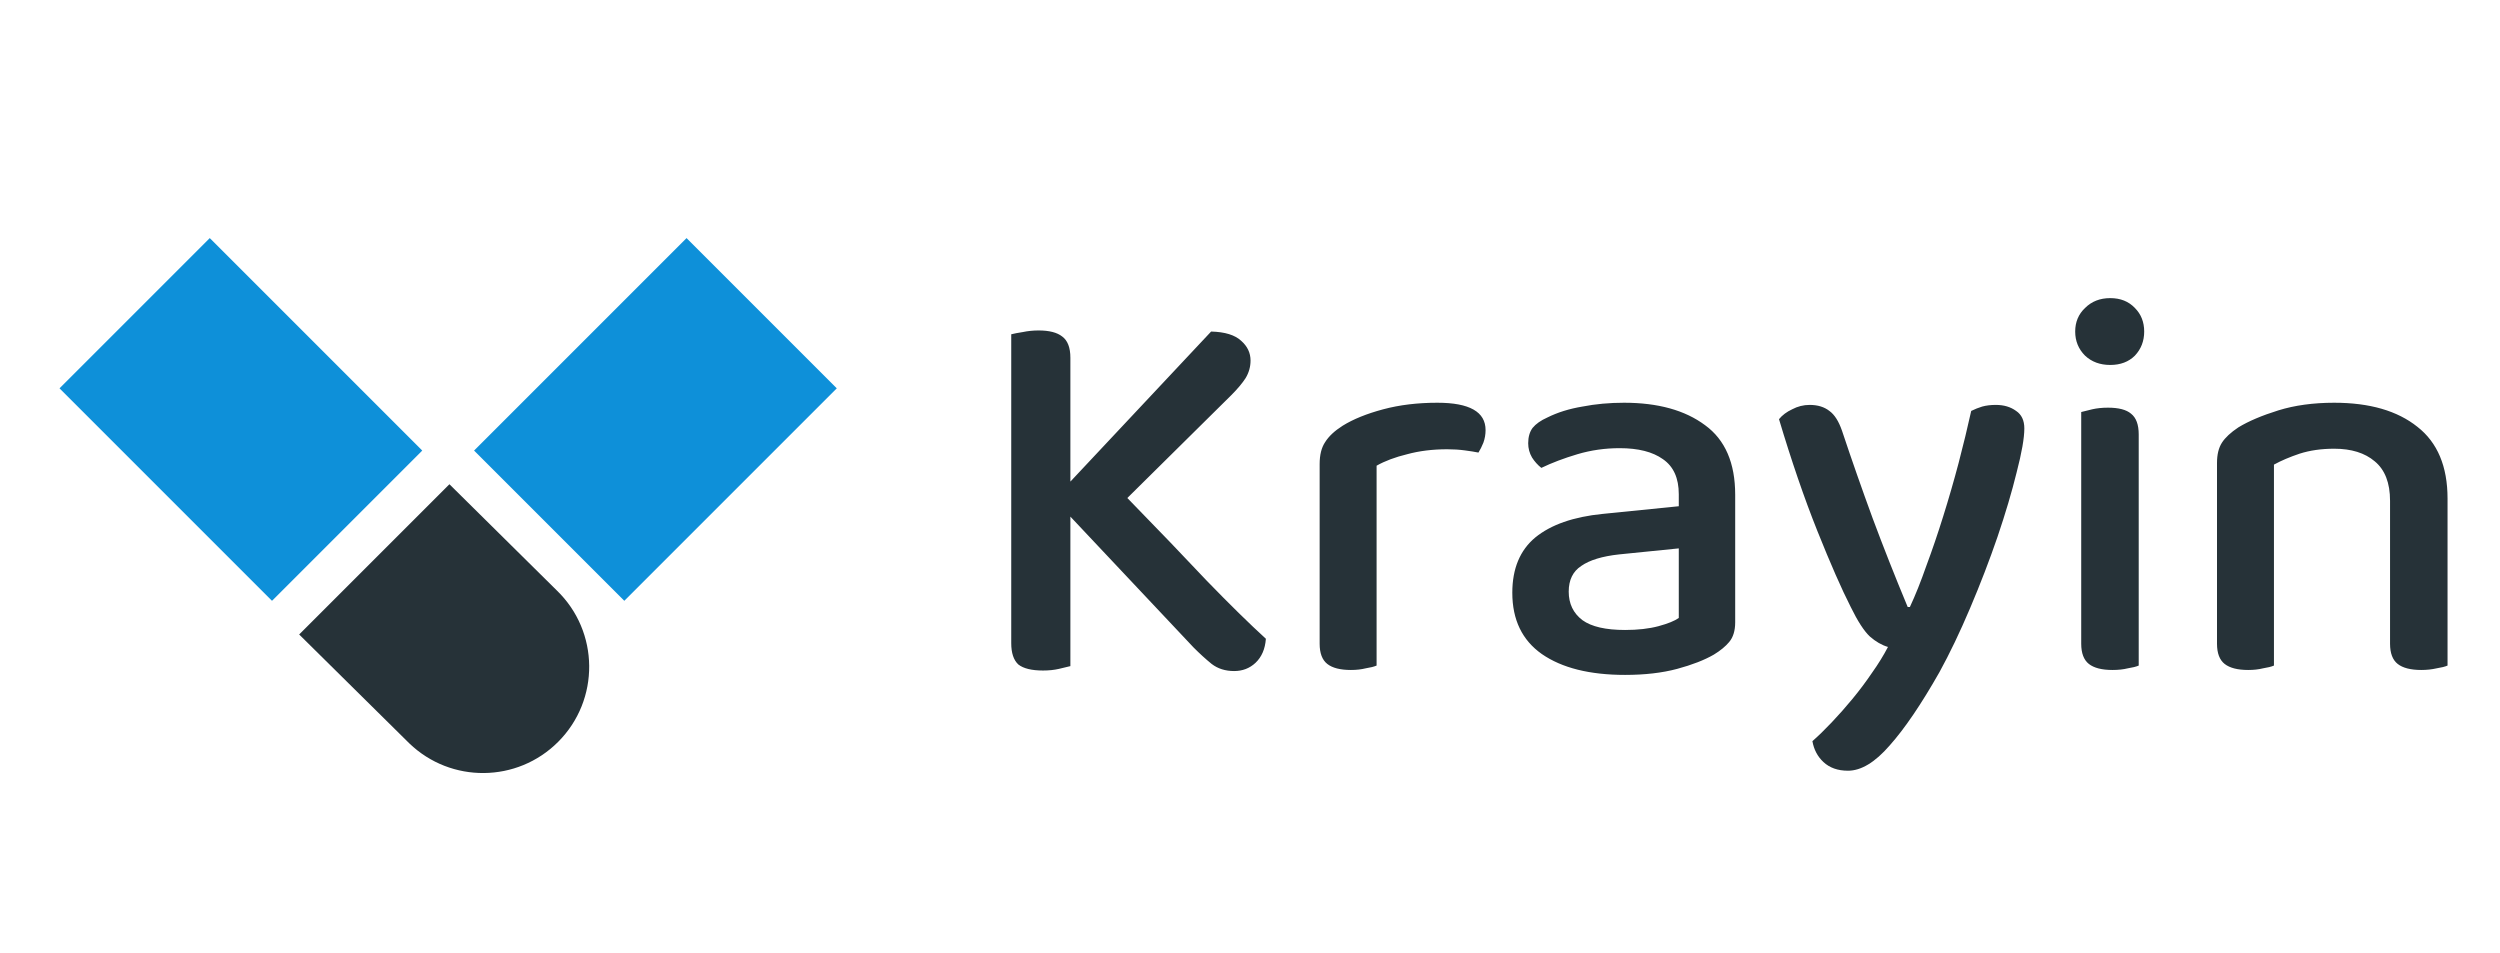
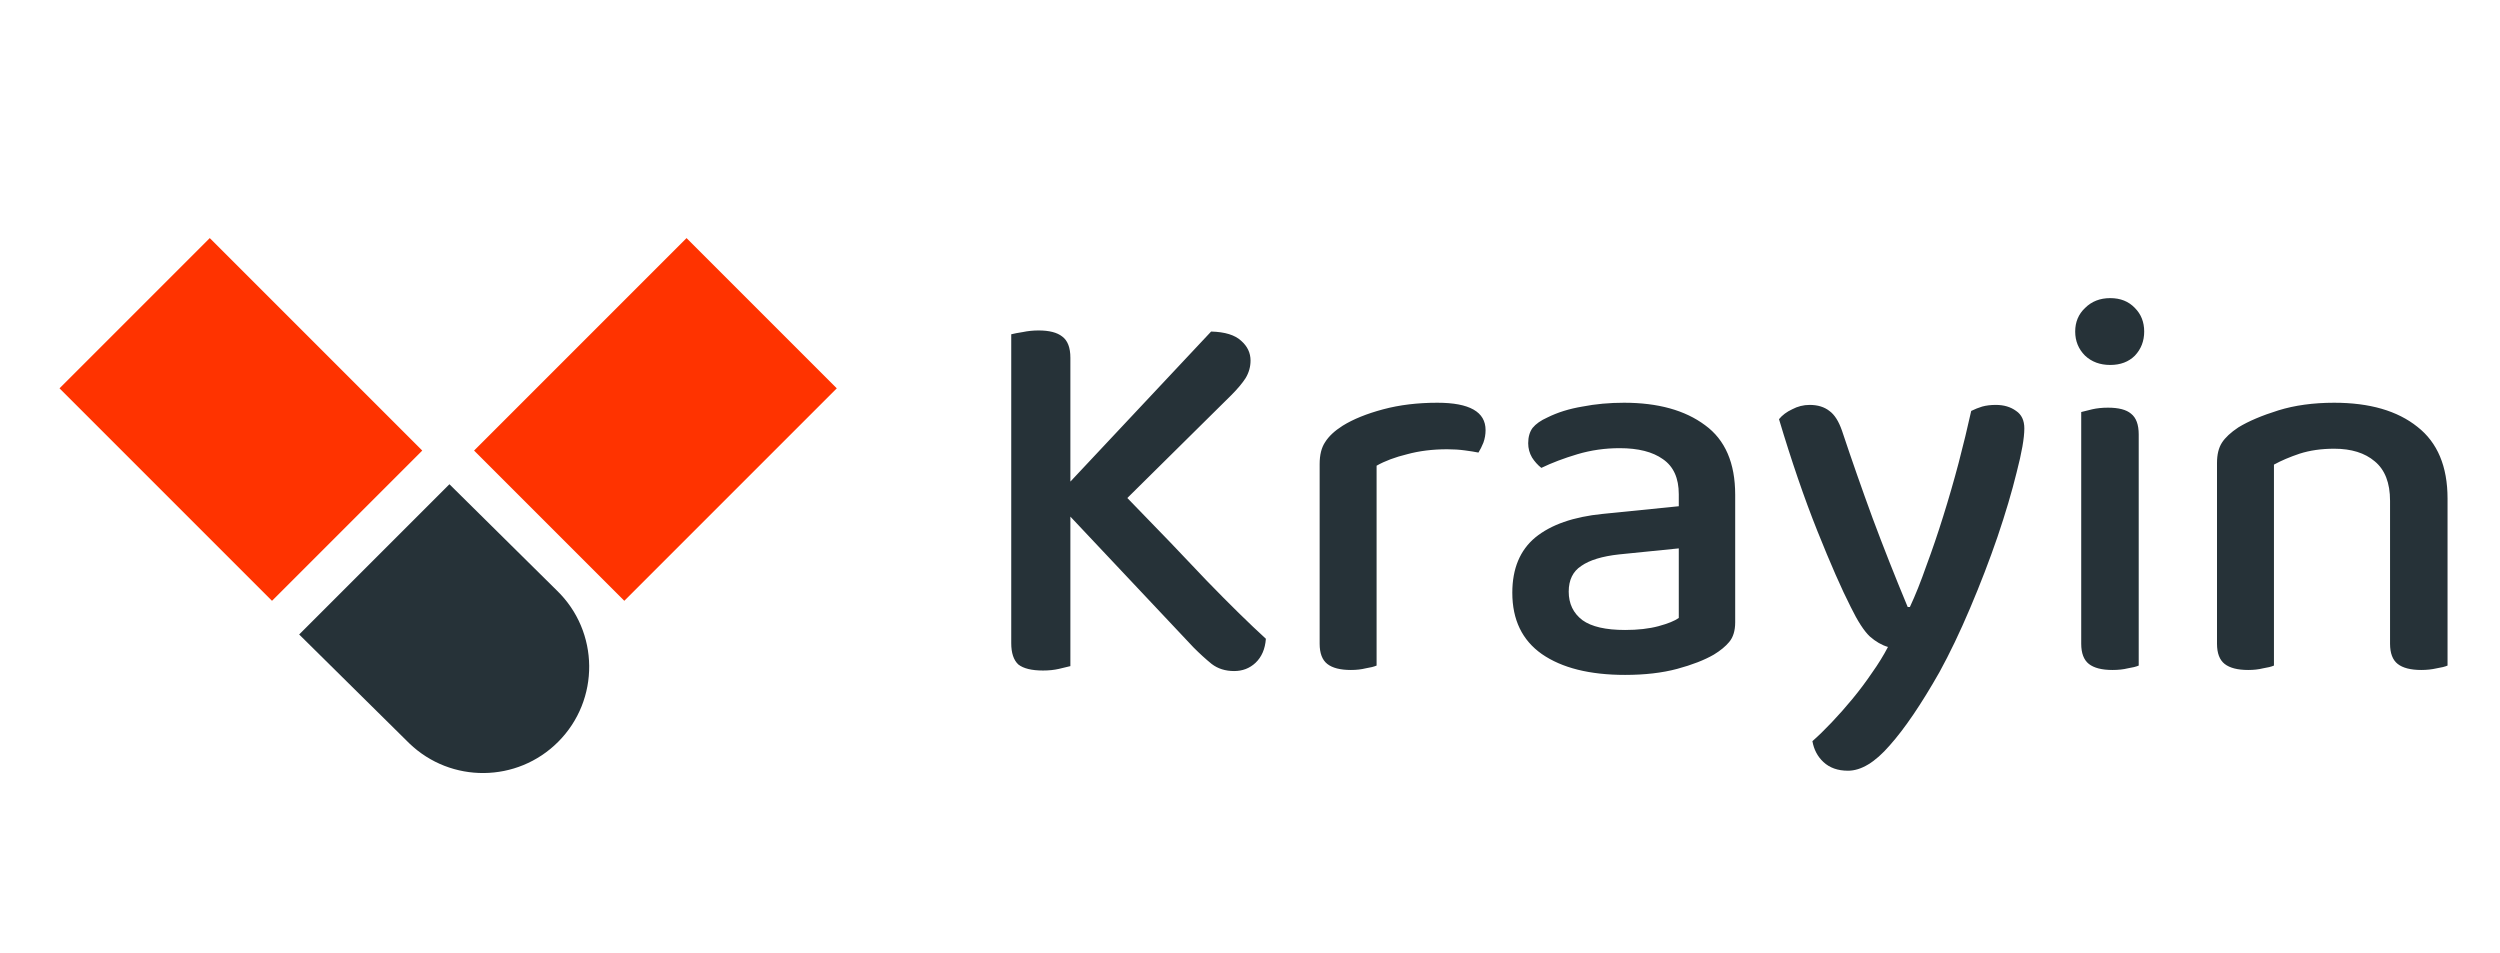
<svg xmlns="http://www.w3.org/2000/svg" width="105" height="40" viewBox="0 0 105 40" fill="none">
-   <path d="M2.5 16.31L11.424 25.234L17.734 18.924L8.81 10L2.5 16.31Z" fill="#0E90D9" />
-   <path d="M35.145 16.31L26.221 25.234L19.911 18.924L28.835 10L35.145 16.31Z" fill="#0E90D9" />
+   <path d="M2.5 16.31L11.424 25.234L17.734 18.924L8.81 10L2.5 16.31Z" fill="#FF3300" />
+   <path d="M35.145 16.31L26.221 25.234L19.911 18.924L28.835 10L35.145 16.31Z" fill="#FF3300" />
  <path d="M12.565 26.648L17.19 31.22C18.941 32.906 21.72 32.88 23.439 31.161C25.205 29.395 25.178 26.525 23.38 24.793L18.876 20.338L12.565 26.648Z" fill="#263238" />
  <path d="M44.956 21.698V27.977C44.833 28.008 44.672 28.047 44.473 28.093C44.273 28.139 44.051 28.162 43.806 28.162C43.33 28.162 42.985 28.077 42.771 27.909C42.571 27.724 42.472 27.425 42.472 27.012V14.04C42.594 14.009 42.755 13.978 42.955 13.947C43.169 13.902 43.392 13.879 43.622 13.879C44.066 13.879 44.396 13.963 44.611 14.132C44.841 14.3 44.956 14.599 44.956 15.028V20.227L50.867 13.925C51.449 13.94 51.871 14.07 52.132 14.316C52.392 14.546 52.523 14.822 52.523 15.143C52.523 15.404 52.454 15.649 52.316 15.88C52.178 16.094 51.978 16.332 51.718 16.593L47.348 20.916C48.62 22.22 49.732 23.378 50.683 24.39C51.649 25.386 52.477 26.199 53.167 26.828C53.136 27.257 52.99 27.594 52.73 27.84C52.484 28.07 52.185 28.184 51.833 28.184C51.465 28.184 51.15 28.085 50.89 27.886C50.644 27.686 50.391 27.456 50.131 27.195L44.956 21.698ZM57.817 27.954C57.709 28 57.556 28.039 57.357 28.07C57.173 28.116 56.966 28.139 56.736 28.139C56.291 28.139 55.961 28.054 55.747 27.886C55.532 27.717 55.425 27.433 55.425 27.035V19.491C55.425 19.107 55.501 18.8 55.655 18.57C55.808 18.325 56.053 18.095 56.391 17.881C56.835 17.605 57.403 17.375 58.093 17.191C58.783 17.006 59.542 16.915 60.37 16.915C61.719 16.915 62.394 17.298 62.394 18.064C62.394 18.248 62.363 18.425 62.302 18.593C62.24 18.747 62.171 18.885 62.095 19.008C61.941 18.977 61.75 18.946 61.52 18.916C61.29 18.885 61.044 18.869 60.784 18.869C60.17 18.869 59.611 18.939 59.105 19.076C58.599 19.199 58.169 19.36 57.817 19.559V27.954ZM68.255 26.459C68.791 26.459 69.259 26.406 69.658 26.299C70.056 26.191 70.34 26.076 70.509 25.953V23.032L68.002 23.285C67.296 23.362 66.767 23.523 66.415 23.768C66.062 23.998 65.886 24.359 65.886 24.849C65.886 25.355 66.078 25.754 66.461 26.046C66.844 26.322 67.442 26.459 68.255 26.459ZM68.209 16.915C69.635 16.915 70.769 17.229 71.613 17.858C72.456 18.471 72.878 19.445 72.878 20.779V26.137C72.878 26.49 72.793 26.766 72.625 26.965C72.472 27.149 72.257 27.326 71.981 27.494C71.582 27.724 71.069 27.924 70.44 28.093C69.811 28.261 69.083 28.346 68.255 28.346C66.767 28.346 65.602 28.054 64.759 27.471C63.931 26.889 63.517 26.03 63.517 24.895C63.517 23.884 63.839 23.109 64.483 22.573C65.142 22.036 66.085 21.706 67.312 21.584L70.509 21.262V20.756C70.509 20.081 70.287 19.59 69.842 19.284C69.412 18.977 68.807 18.823 68.025 18.823C67.412 18.823 66.821 18.908 66.254 19.076C65.686 19.245 65.18 19.437 64.736 19.651C64.582 19.529 64.452 19.383 64.345 19.215C64.237 19.03 64.184 18.831 64.184 18.616C64.184 18.356 64.245 18.141 64.368 17.973C64.506 17.804 64.713 17.658 64.989 17.535C65.418 17.321 65.909 17.168 66.461 17.076C67.013 16.968 67.596 16.915 68.209 16.915ZM77.731 25.494C77.348 24.742 76.88 23.677 76.328 22.297C75.776 20.916 75.24 19.352 74.718 17.605C74.856 17.436 75.04 17.298 75.27 17.191C75.5 17.068 75.746 17.006 76.006 17.006C76.344 17.006 76.62 17.091 76.834 17.259C77.049 17.413 77.225 17.689 77.363 18.087C77.777 19.329 78.207 20.556 78.651 21.767C79.096 22.963 79.587 24.206 80.123 25.494H80.215C80.445 25.003 80.675 24.428 80.905 23.768C81.151 23.109 81.388 22.412 81.618 21.675C81.848 20.939 82.063 20.196 82.262 19.445C82.462 18.678 82.638 17.95 82.791 17.259C82.945 17.183 83.098 17.122 83.251 17.076C83.42 17.029 83.612 17.006 83.826 17.006C84.164 17.006 84.447 17.091 84.677 17.259C84.907 17.413 85.022 17.658 85.022 17.995C85.022 18.394 84.915 19.008 84.7 19.835C84.501 20.648 84.233 21.553 83.895 22.549C83.558 23.531 83.175 24.527 82.745 25.54C82.316 26.552 81.887 27.448 81.457 28.23C80.691 29.58 79.993 30.607 79.364 31.312C78.751 32.018 78.168 32.37 77.616 32.37C77.187 32.37 76.842 32.248 76.581 32.002C76.336 31.773 76.183 31.481 76.121 31.128C76.367 30.914 76.635 30.653 76.926 30.346C77.218 30.04 77.509 29.71 77.8 29.358C78.092 29.005 78.368 28.637 78.628 28.253C78.889 27.886 79.111 27.525 79.295 27.172C79.035 27.096 78.782 26.95 78.536 26.735C78.291 26.506 78.023 26.091 77.731 25.494ZM89.826 27.954C89.719 28 89.566 28.039 89.366 28.07C89.182 28.116 88.968 28.139 88.722 28.139C88.278 28.139 87.948 28.054 87.733 27.886C87.519 27.717 87.411 27.433 87.411 27.035V17.305C87.534 17.275 87.687 17.236 87.871 17.191C88.07 17.145 88.293 17.122 88.538 17.122C88.983 17.122 89.305 17.206 89.504 17.375C89.719 17.543 89.826 17.834 89.826 18.248V27.954ZM87.158 13.925C87.158 13.526 87.296 13.196 87.572 12.935C87.848 12.659 88.201 12.521 88.63 12.521C89.059 12.521 89.404 12.659 89.665 12.935C89.926 13.196 90.056 13.526 90.056 13.925C90.056 14.323 89.926 14.661 89.665 14.937C89.404 15.197 89.059 15.328 88.63 15.328C88.201 15.328 87.848 15.197 87.572 14.937C87.296 14.661 87.158 14.323 87.158 13.925ZM100.382 21.032C100.382 20.28 100.167 19.728 99.738 19.375C99.324 19.023 98.757 18.846 98.036 18.846C97.499 18.846 97.016 18.916 96.587 19.053C96.173 19.192 95.813 19.345 95.506 19.514V27.954C95.399 28 95.245 28.039 95.046 28.07C94.862 28.116 94.655 28.139 94.425 28.139C93.98 28.139 93.651 28.054 93.436 27.886C93.221 27.717 93.114 27.433 93.114 27.035V19.445C93.114 19.092 93.183 18.808 93.321 18.593C93.459 18.379 93.689 18.164 94.011 17.95C94.44 17.689 95 17.451 95.69 17.236C96.38 17.022 97.162 16.915 98.036 16.915C99.523 16.915 100.689 17.252 101.532 17.927C102.375 18.586 102.797 19.59 102.797 20.939V27.954C102.69 28 102.536 28.039 102.337 28.07C102.138 28.116 101.923 28.139 101.693 28.139C101.248 28.139 100.919 28.054 100.704 27.886C100.489 27.717 100.382 27.433 100.382 27.035V21.032Z" fill="#263238" />
</svg>
